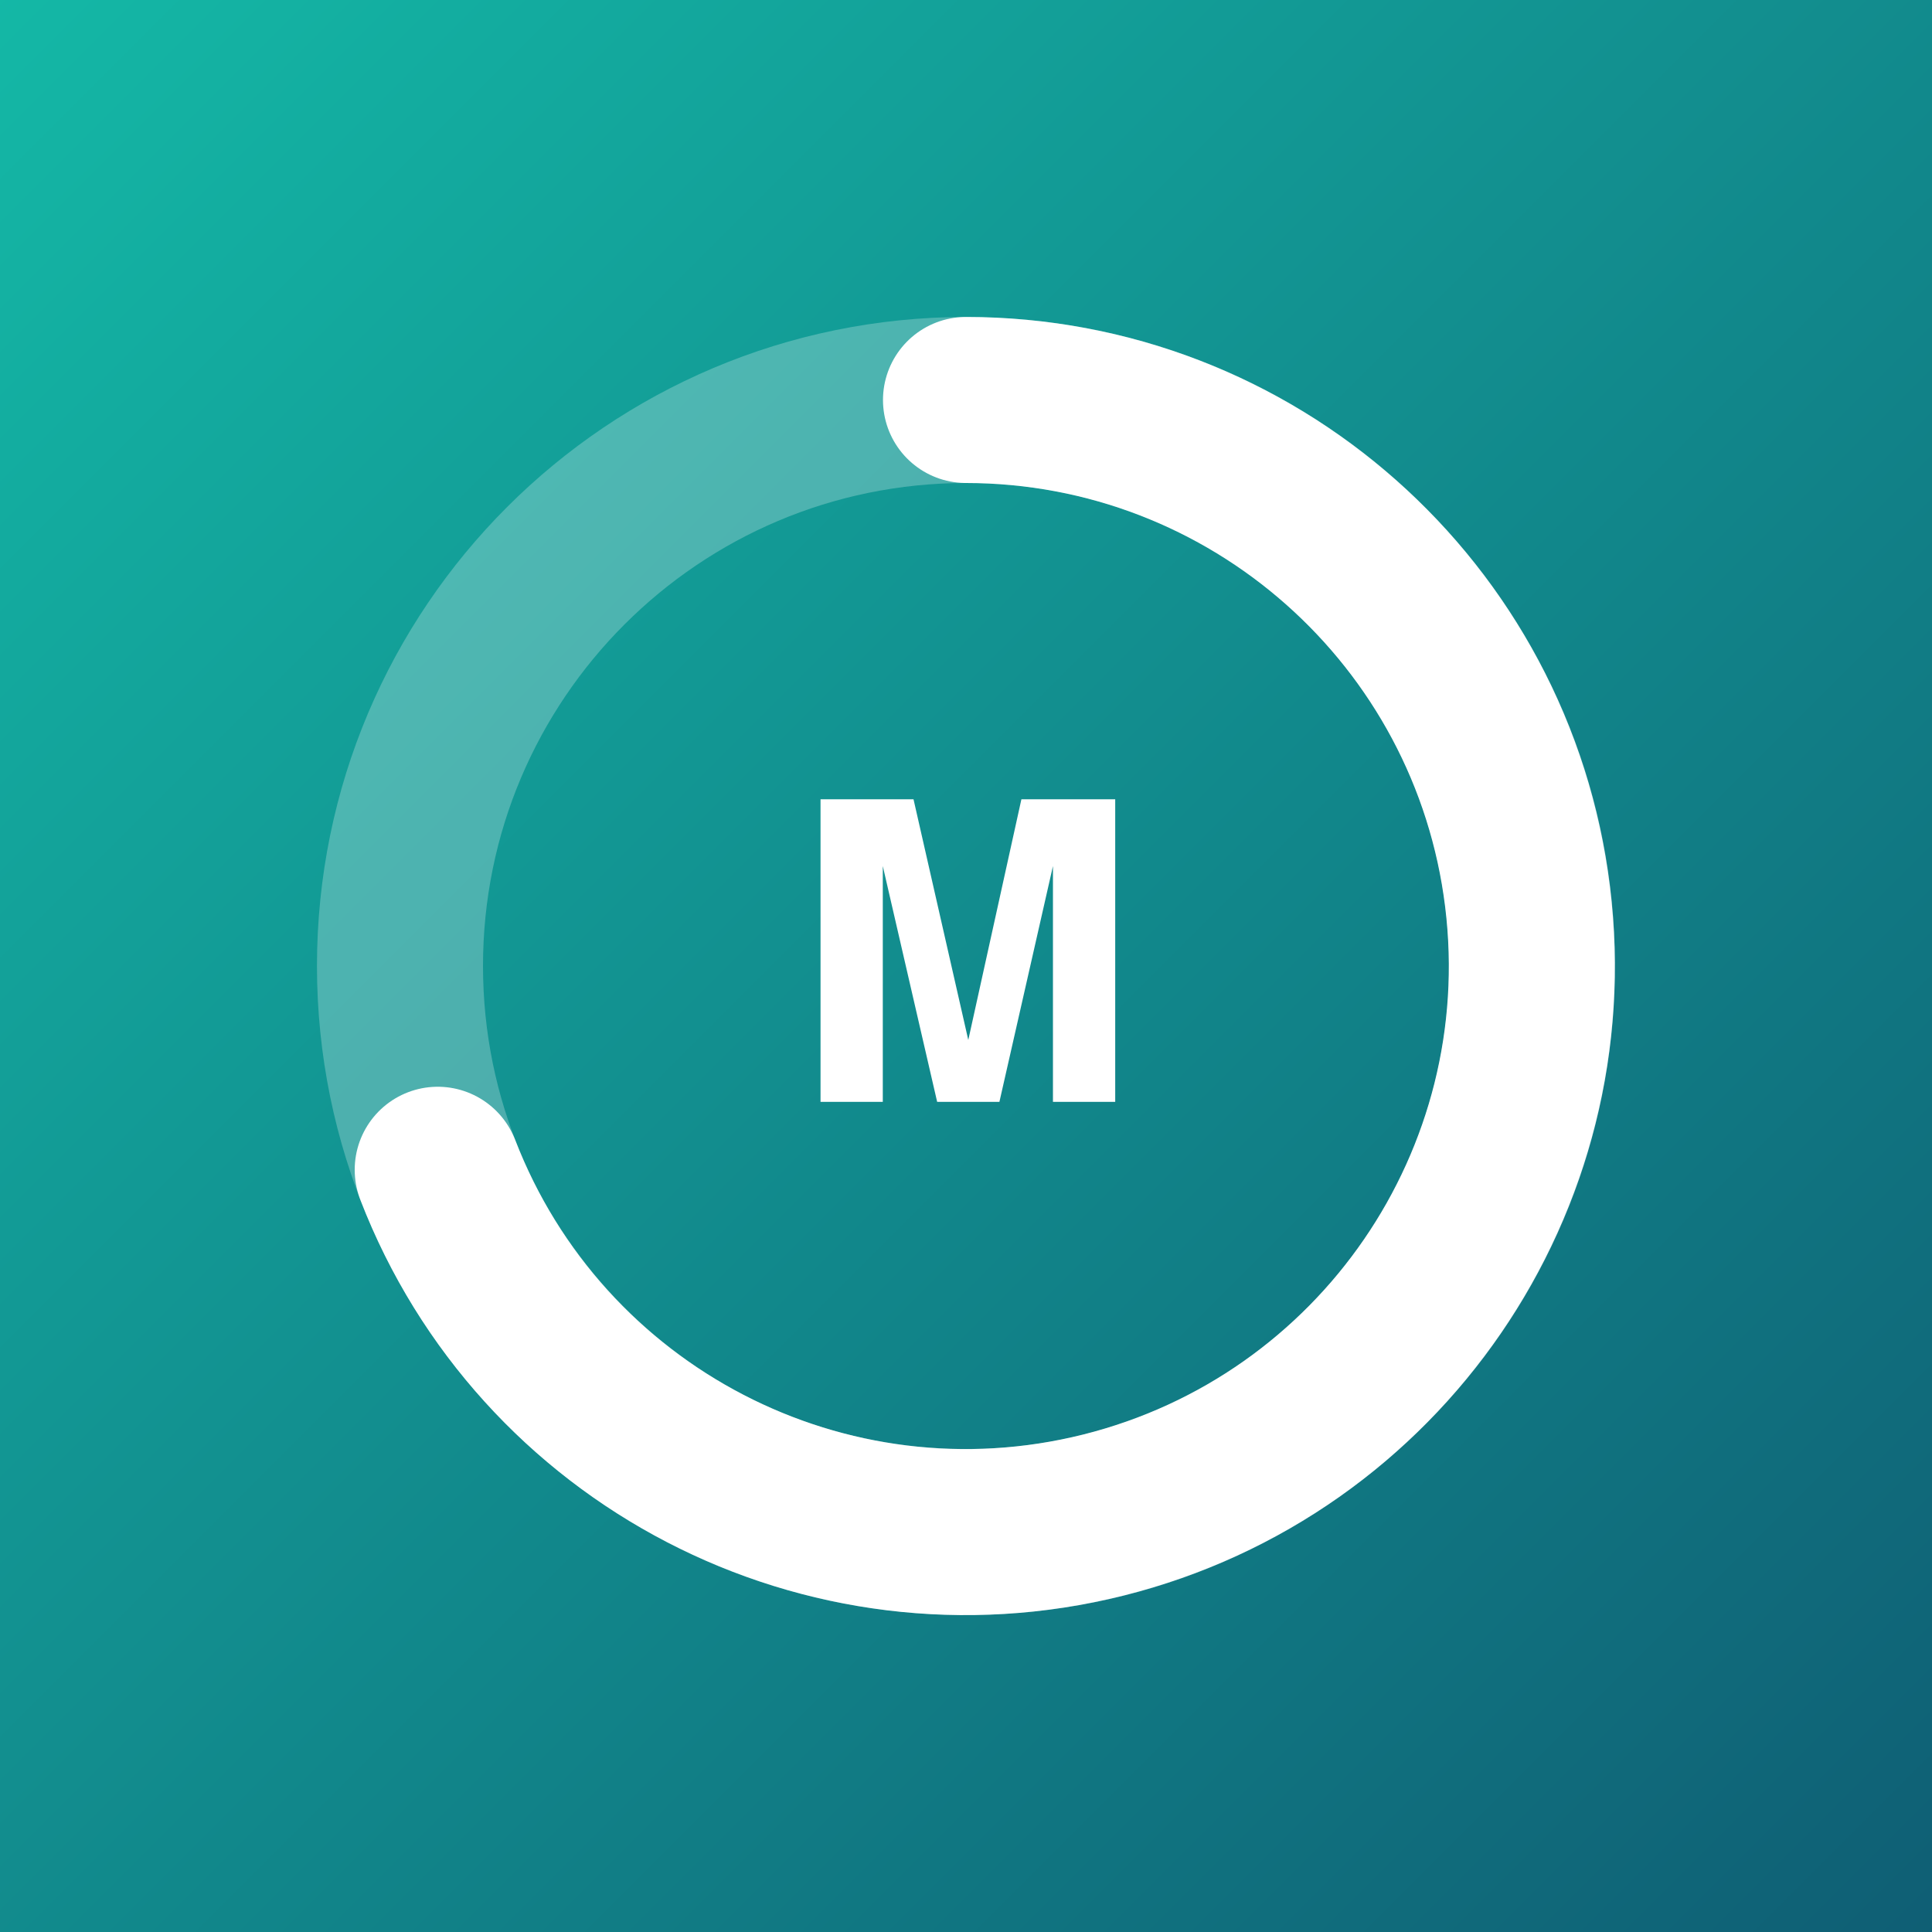
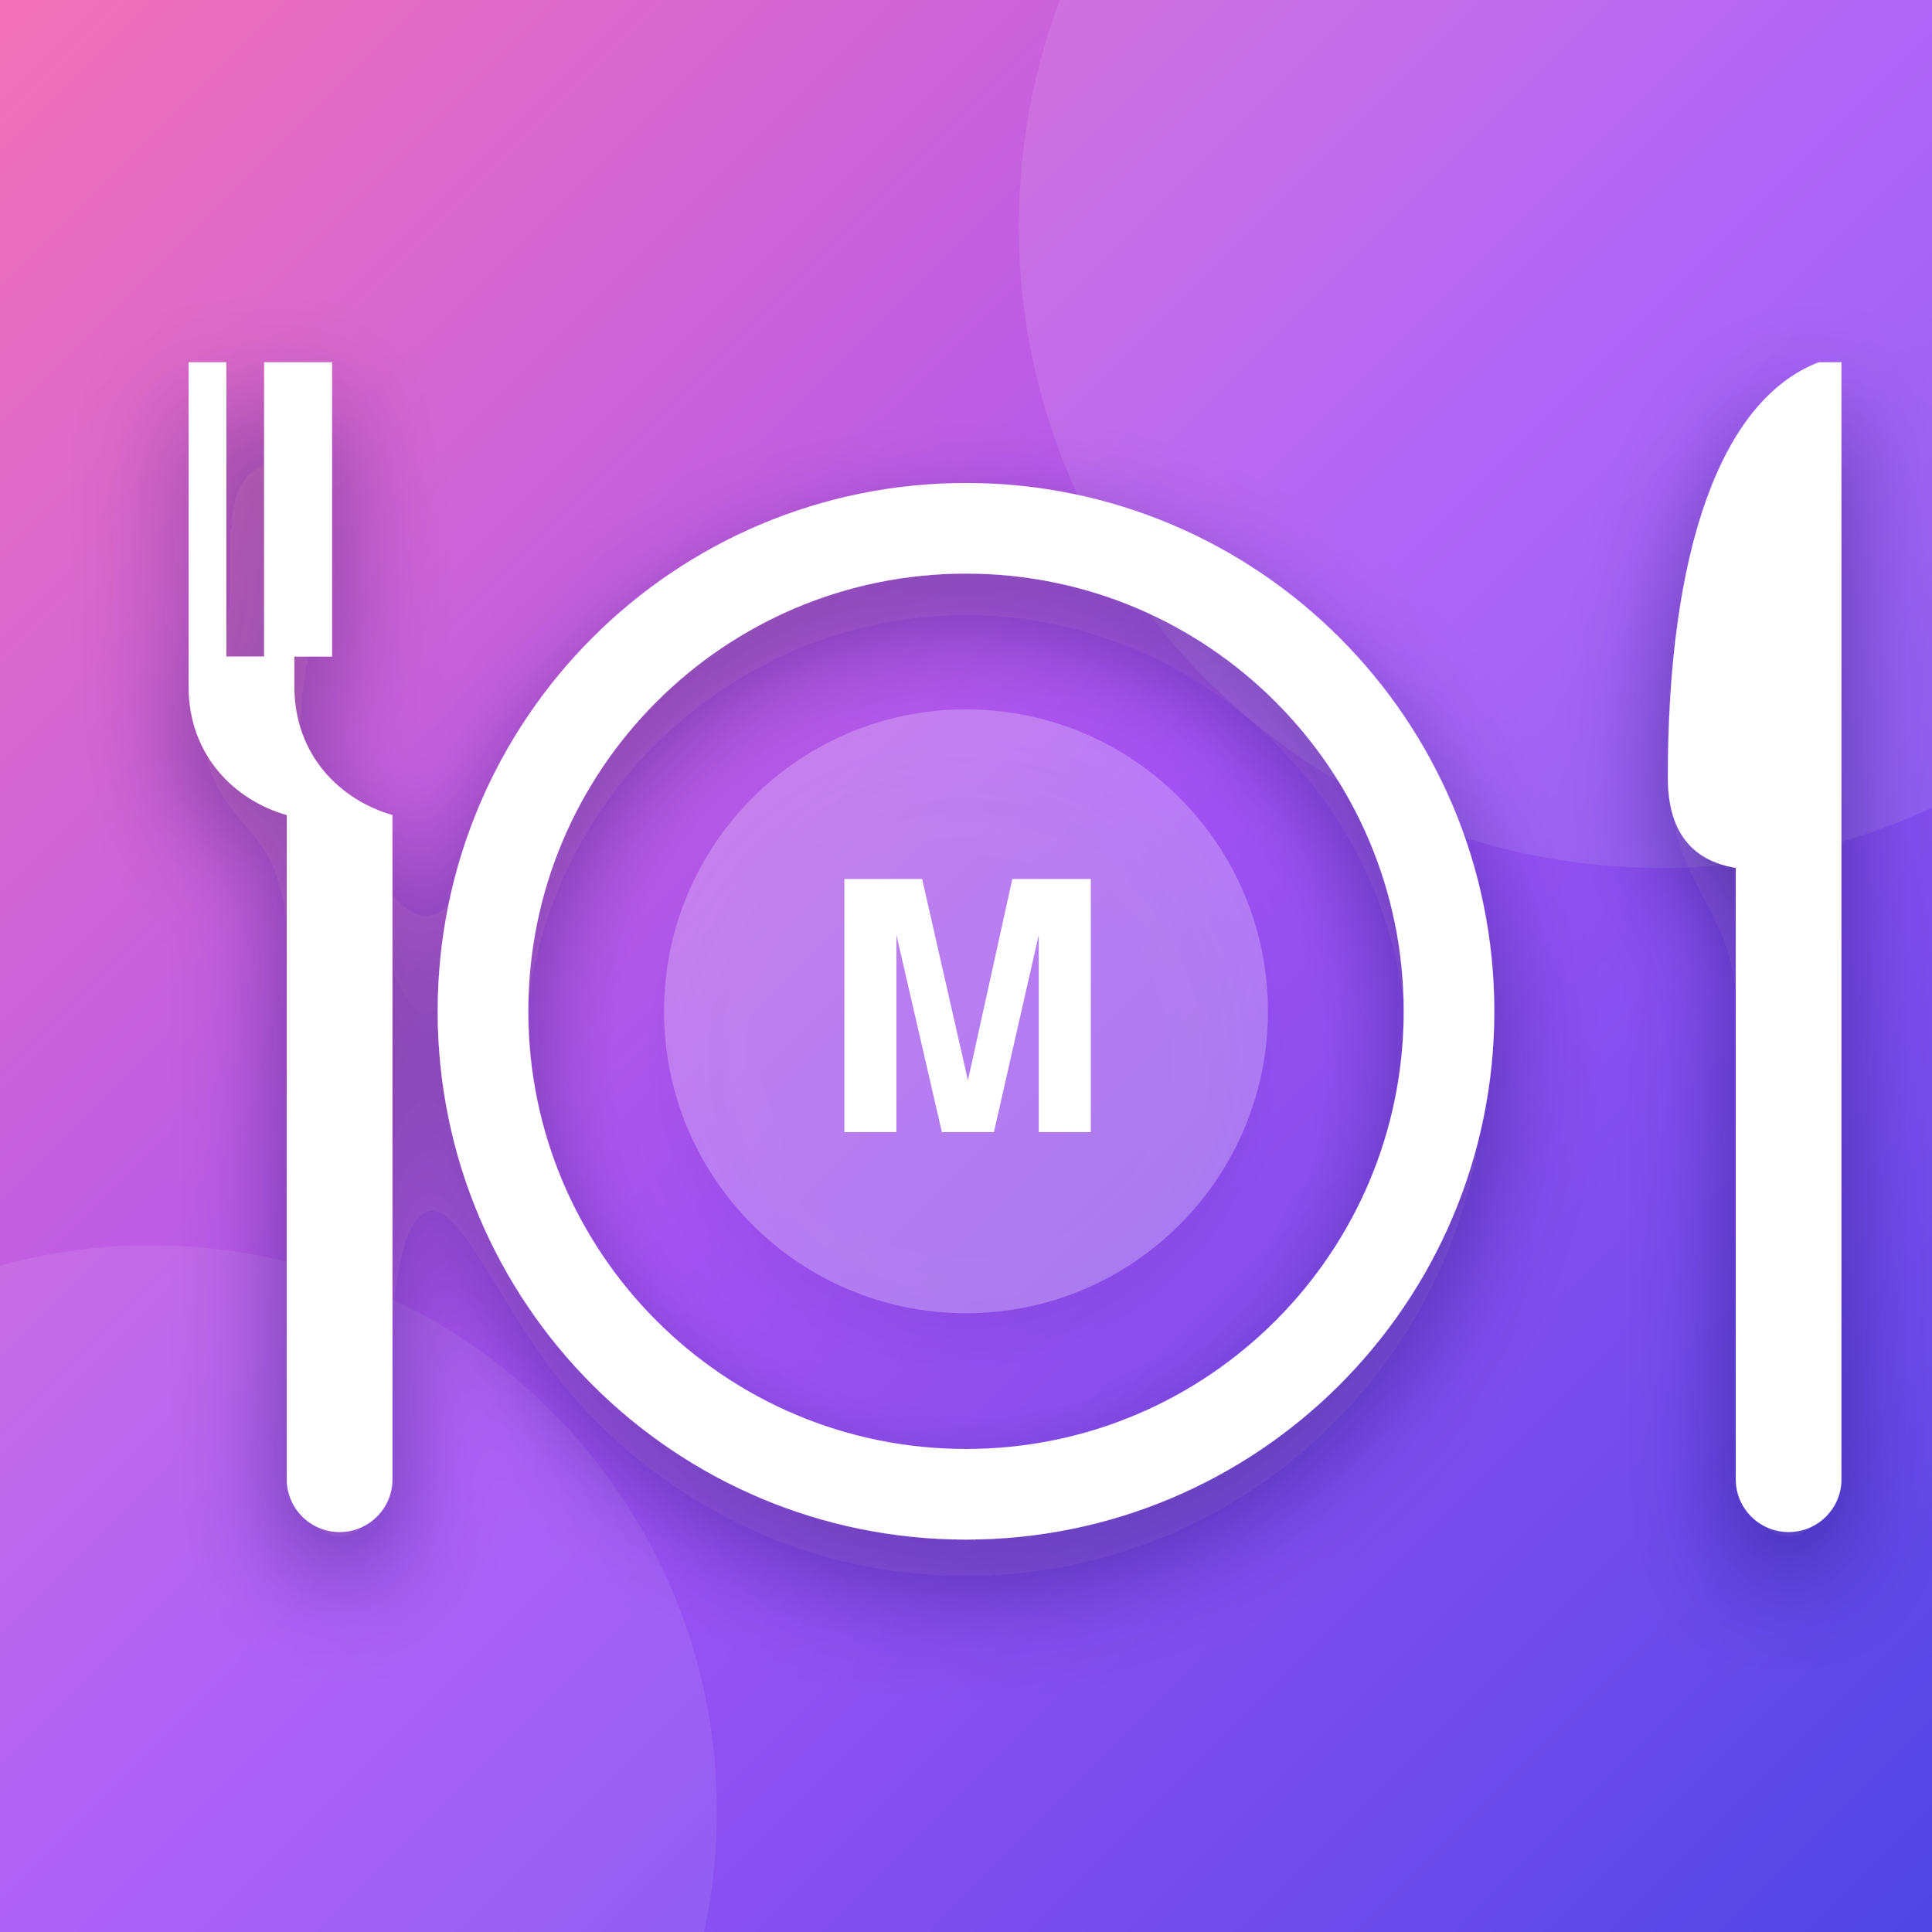
<svg xmlns="http://www.w3.org/2000/svg" viewBox="0 0 512 512">
  <defs>
-     <linearGradient id="g" x1="0" y1="0" x2="1" y2="1">
-       <stop offset="0" stop-color="#14b8a6" />
-       <stop offset="1" stop-color="#0f5e74" />
+     <linearGradient id="bg" x1="0" y1="0" x2="1" y2="1">
+       <stop offset="0" stop-color="#f472b6" />
+       <stop offset=".5" stop-color="#a855f7" />
+       <stop offset="1" stop-color="#4f46e5" />
    </linearGradient>
+     <filter id="sh" x="-20%" y="-20%" width="140%" height="140%">
+       <feDropShadow dx="0" dy="12" stdDeviation="14" flood-color="#1e1b4b" flood-opacity=".45" />
+     </filter>
  </defs>
-   <rect width="512" height="512" fill="url(#g)" />
-   <circle cx="256" cy="256" r="150" fill="none" stroke="#ffffff" stroke-opacity=".25" stroke-width="44" />
-   <path d="M256 106 A150 150 0 1 1 116 310" fill="none" stroke="#ffffff" stroke-width="44" stroke-linecap="round" />
-   <text x="256" y="292" text-anchor="middle" font-family="Helvetica, Arial, sans-serif" font-weight="800" font-size="110" fill="#ffffff">M</text>
+   <rect width="512" height="512" fill="url(#bg)" />
+   <circle cx="440" cy="60" r="170" fill="#fff" opacity=".10" />
+   <circle cx="40" cy="480" r="150" fill="#fff" opacity=".08" />
+   <g filter="url(#sh)" fill="#fff">
+     <circle cx="256" cy="268" r="128" fill="none" stroke="#fff" stroke-width="24" />
+     <circle cx="256" cy="268" r="80" fill="#fff" fill-opacity=".22" />
+     <path d="M150 96v86c0 18 12 30 26 34v176a14 14 0 0 1-28 0V216c-14-4-26-16-26-34V96h10v78h10V96h8v78h10V96z" transform="translate(-72 0)" />
+     <path d="M424 96c-26 10-40 50-40 110 0 14 6 22 18 24v162a14 14 0 0 0 28 0V96z" transform="translate(58 0)" />
+   </g>
+   <text x="256" y="300" text-anchor="middle" font-family="ui-rounded, 'SF Pro Rounded', Helvetica, Arial, sans-serif" font-weight="900" font-size="92" fill="#fff">M</text>
</svg>
